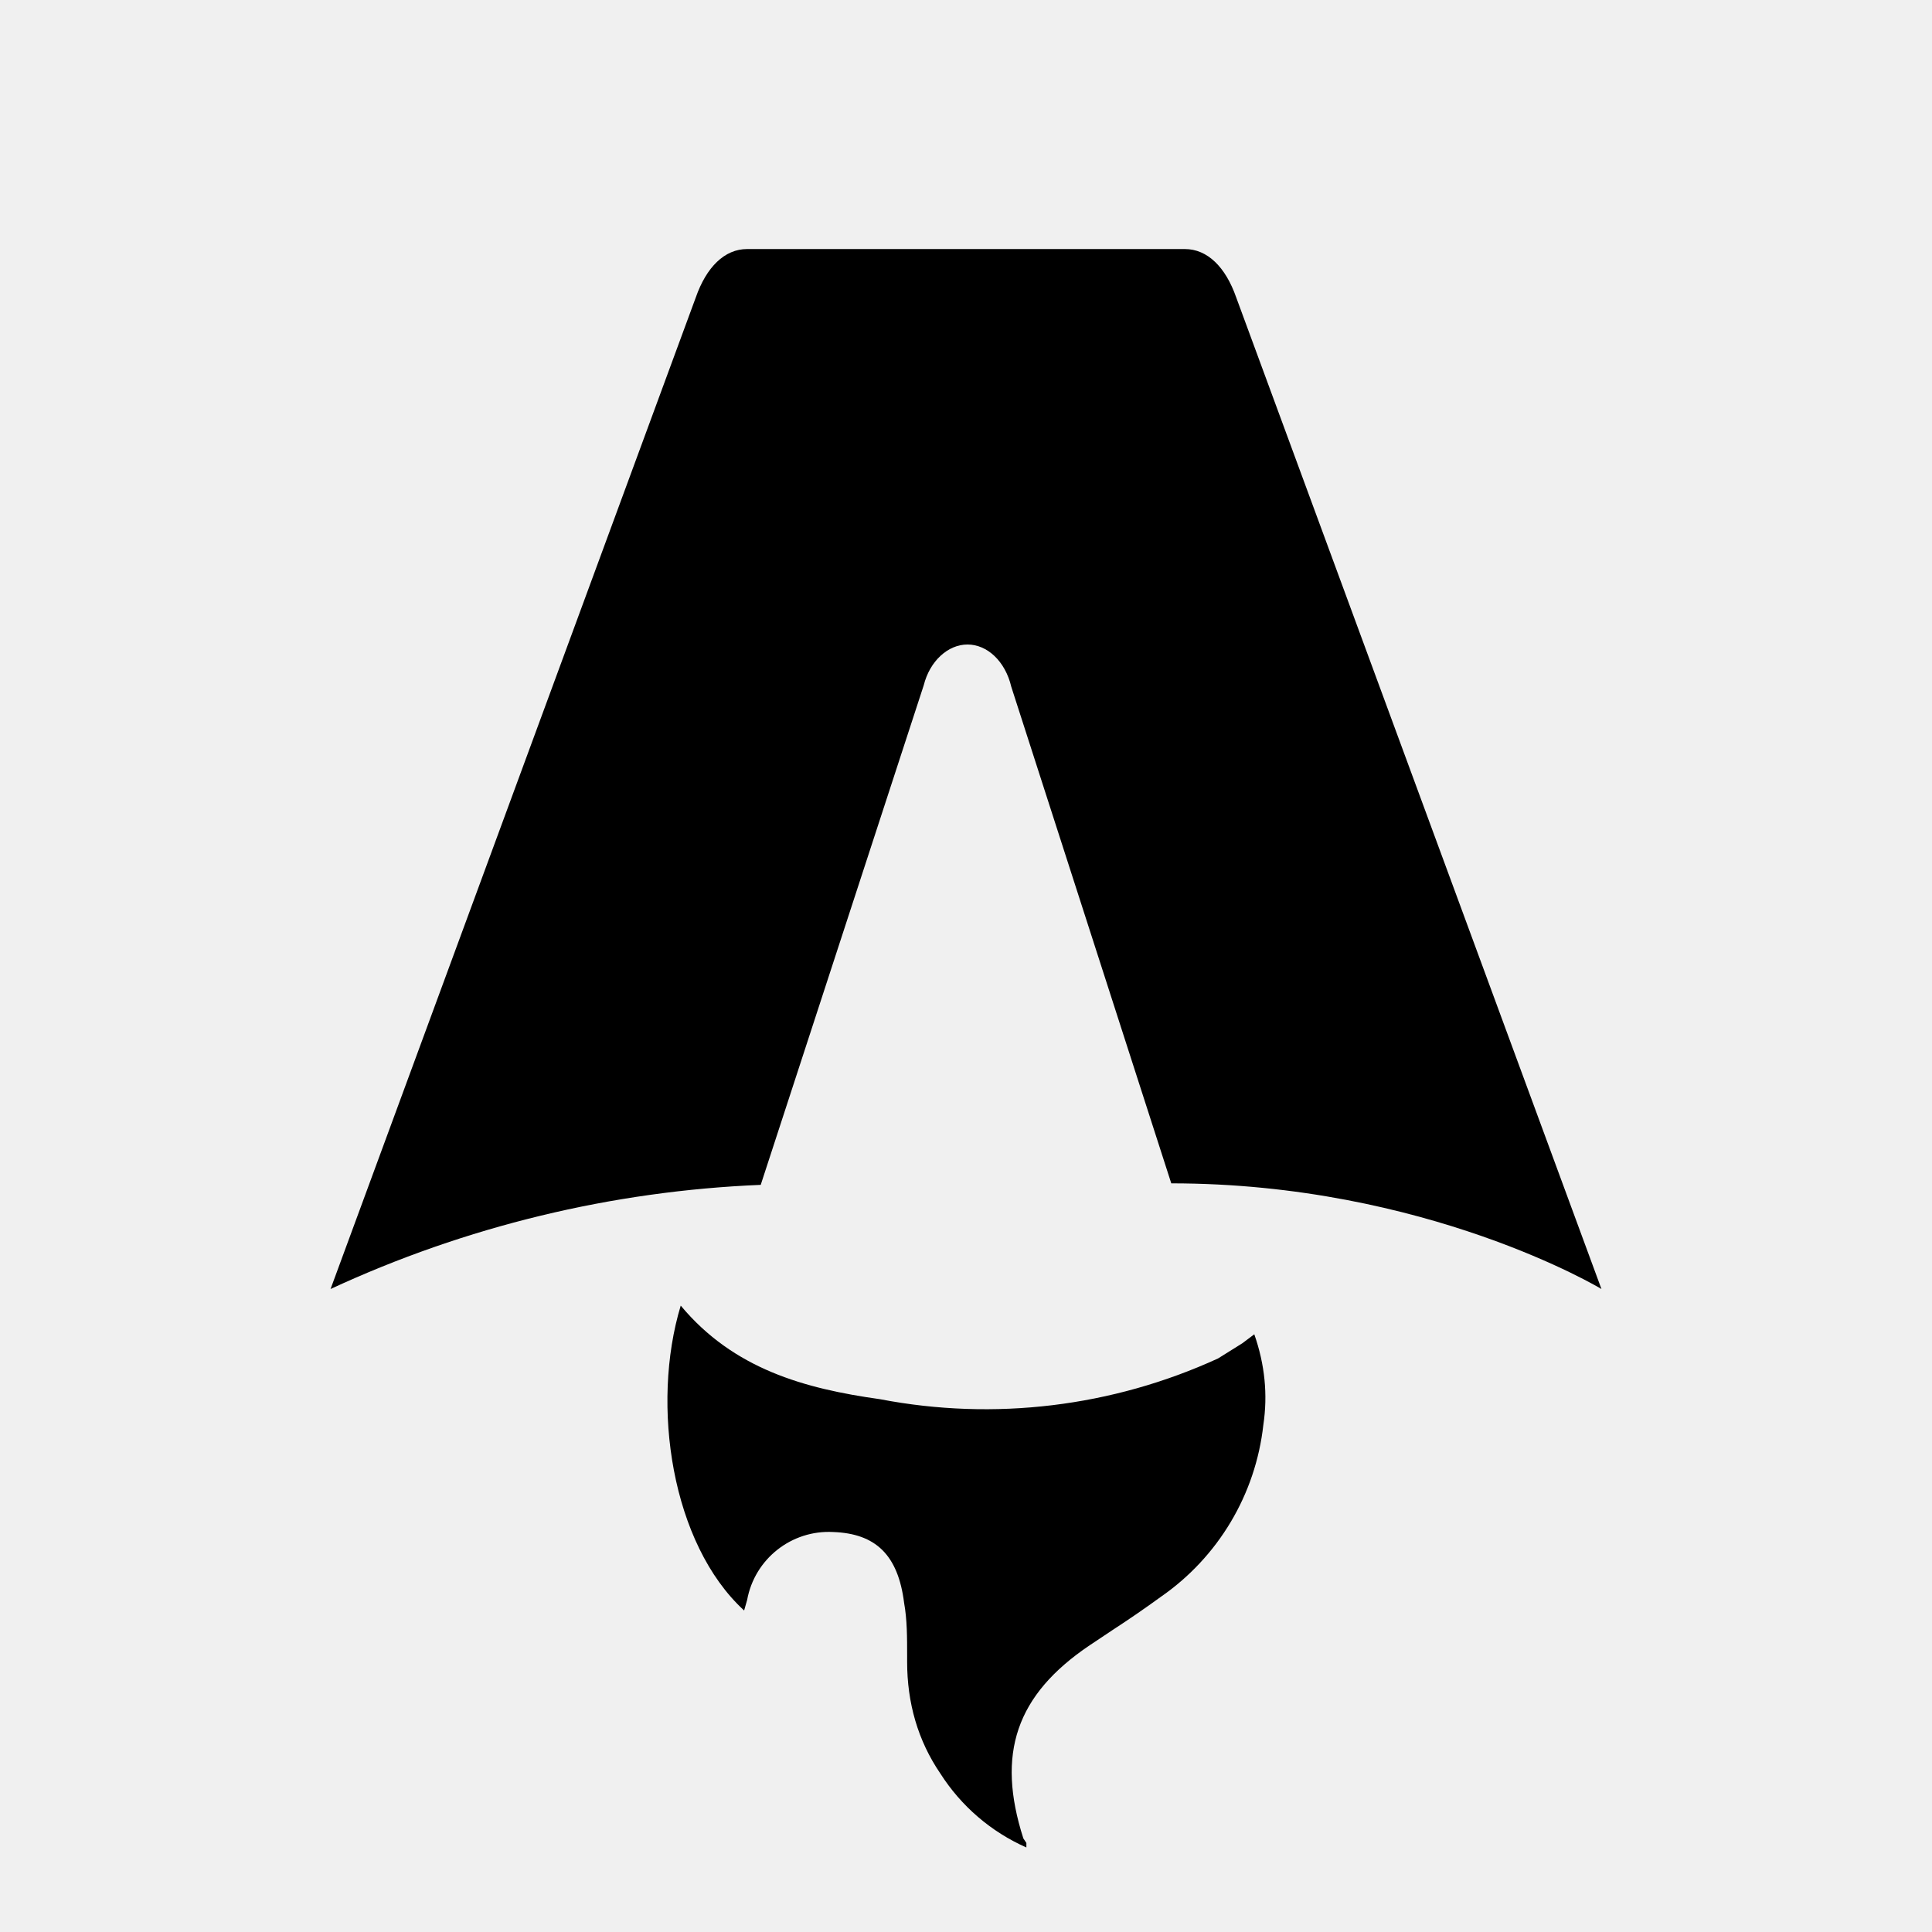
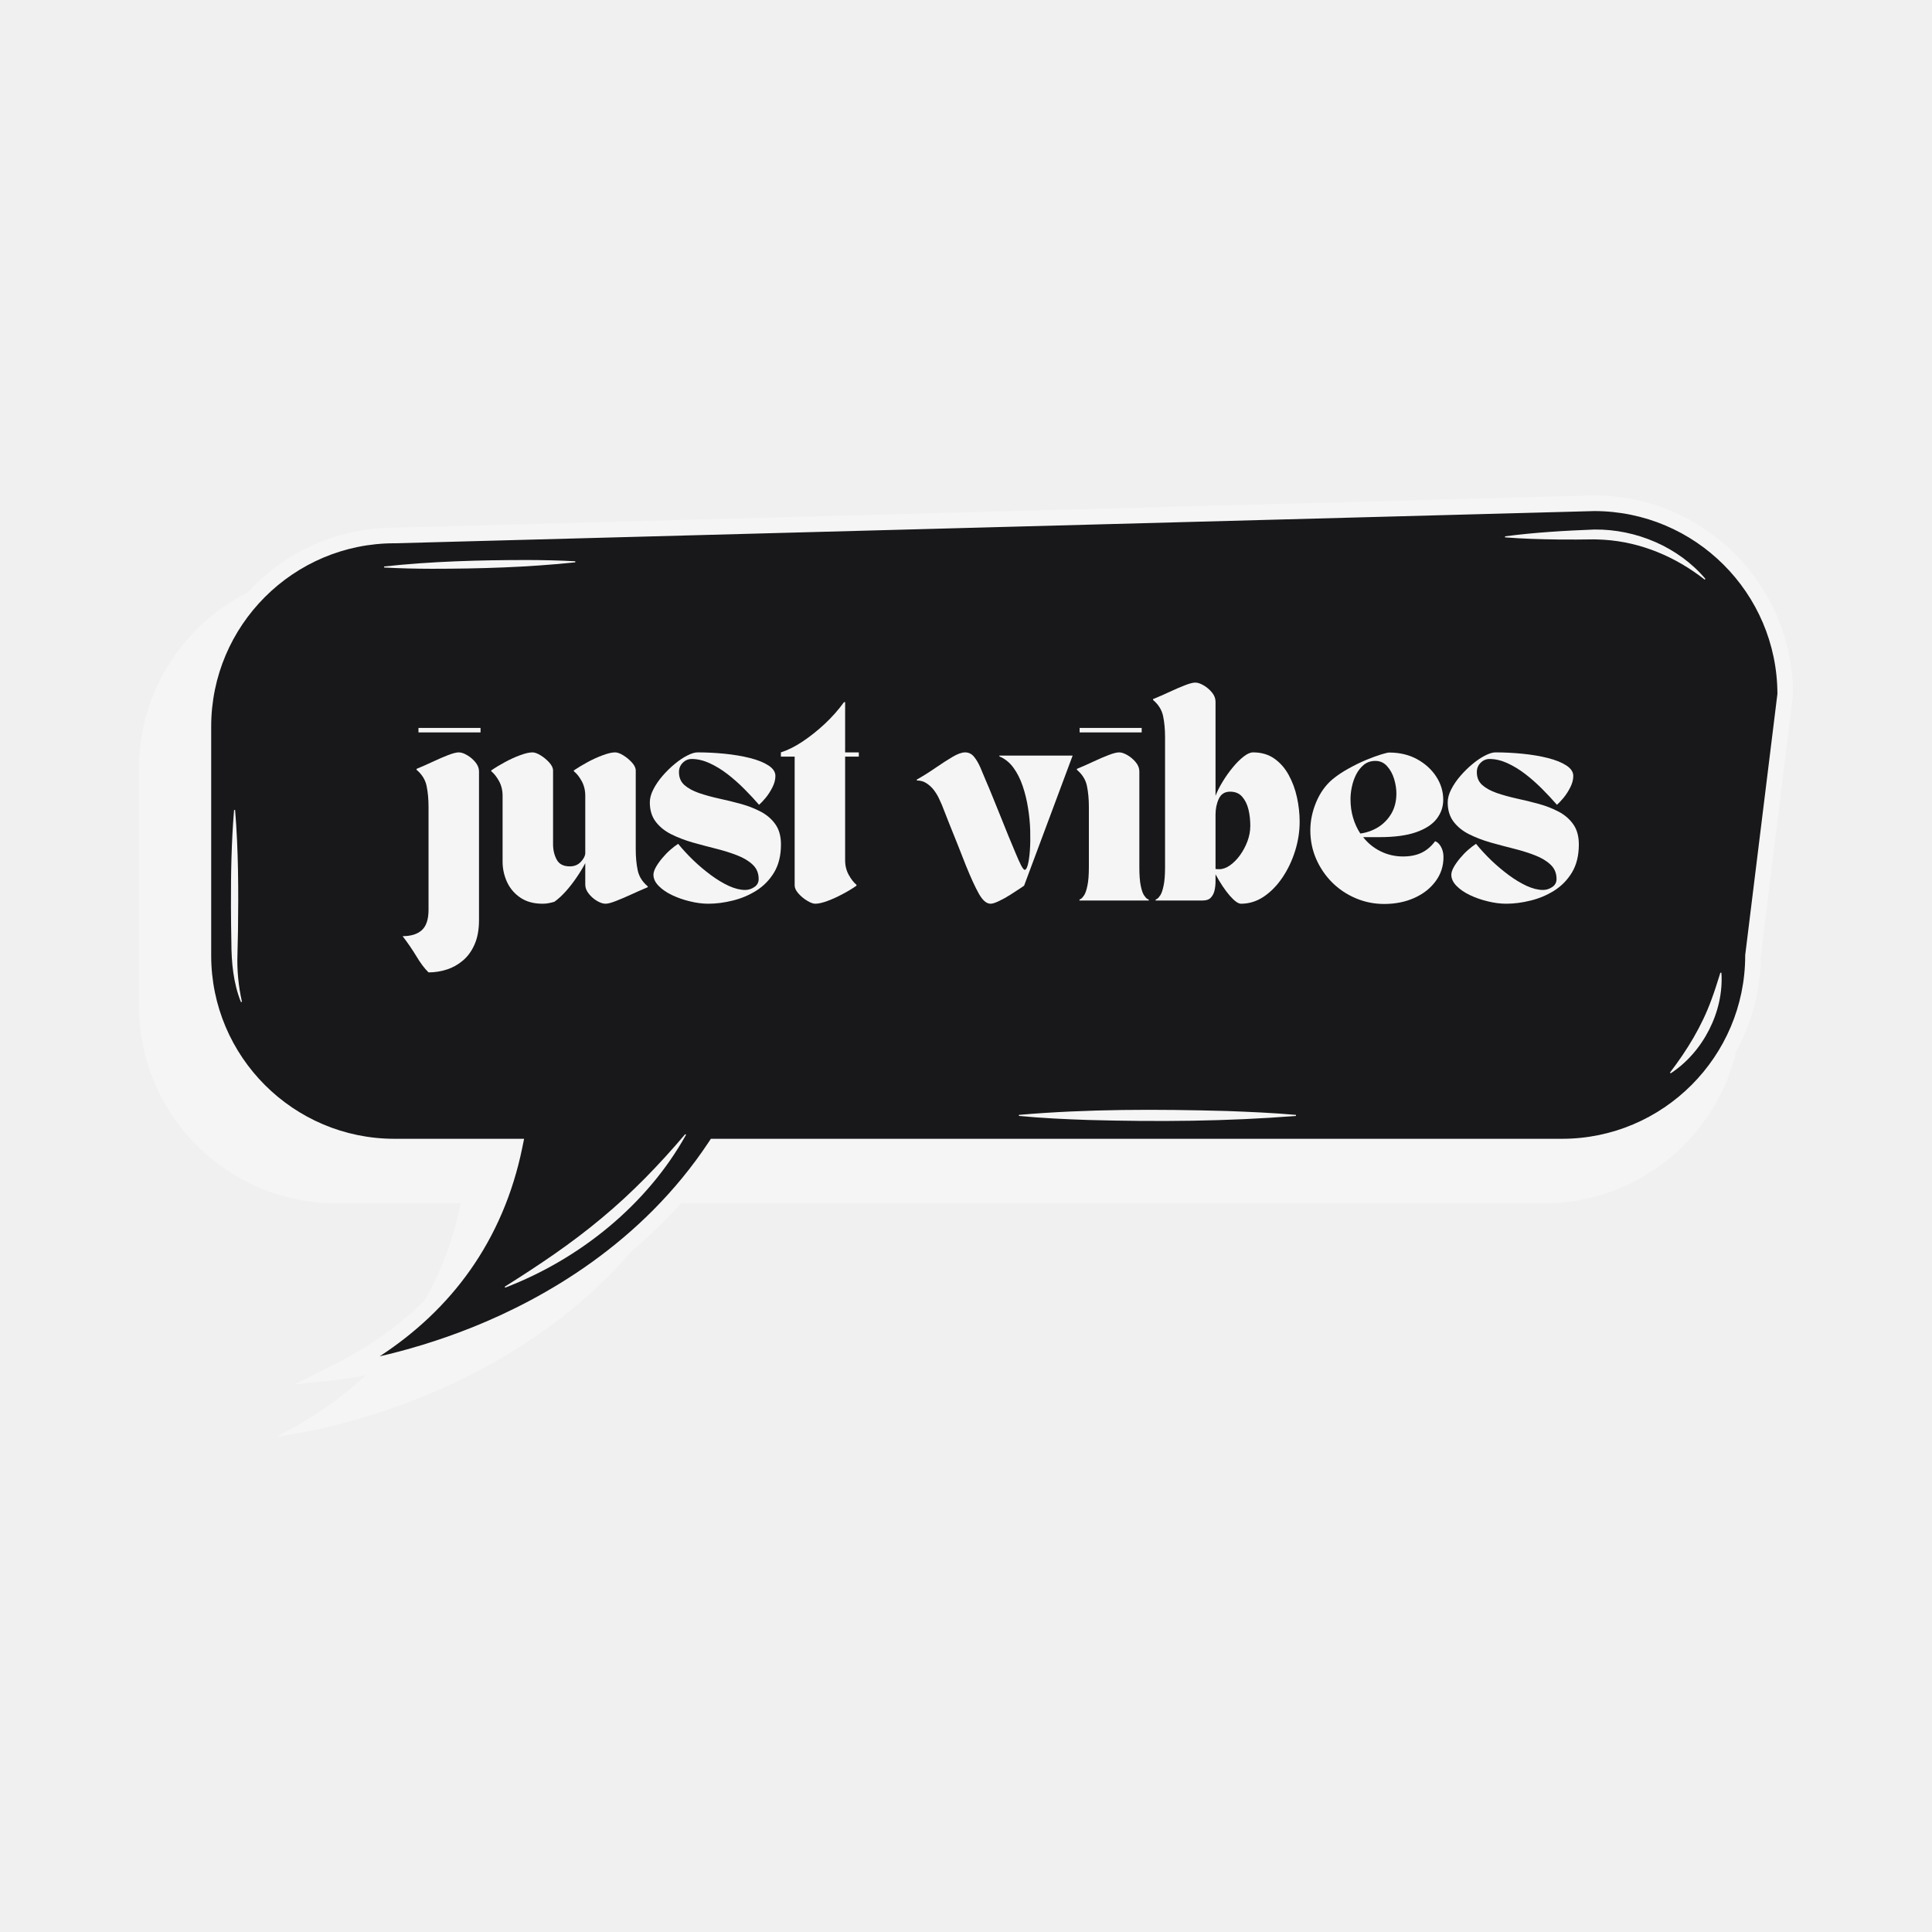
- <svg xmlns="http://www.w3.org/2000/svg" fill="none" viewBox="0 0 128 128">
-   <path d="M50.4 78.5a75.1 75.1 0 0 0-28.5 6.9l24.2-65.7c.7-2 1.9-3.2 3.4-3.2h29c1.5 0 2.7 1.2 3.4 3.2l24.2 65.7s-11.6-7-28.5-7L67 45.5c-.4-1.7-1.6-2.8-2.9-2.8-1.3 0-2.5 1.1-2.9 2.7L50.4 78.5Zm-1.1 28.2Zm-4.2-20.2c-2 6.6-.6 15.8 4.2 20.2a17.5 17.5 0 0 1 .2-.7 5.5 5.5 0 0 1 5.7-4.5c2.8.1 4.3 1.5 4.7 4.7.2 1.1.2 2.3.2 3.5v.4c0 2.7.7 5.2 2.2 7.4a13 13 0 0 0 5.7 4.9v-.3l-.2-.3c-1.8-5.6-.5-9.5 4.4-12.8l1.5-1a73 73 0 0 0 3.2-2.2 16 16 0 0 0 6.8-11.4c.3-2 .1-4-.6-6l-.8.6-1.6 1a37 37 0 0 1-22.4 2.7c-5-.7-9.7-2-13.2-6.2Z" />
-   <style>
-         path { fill: #000; }
-         @media (prefers-color-scheme: dark) {
-             path { fill: #FFF; }
-         }
-     </style>
+ <svg xmlns="http://www.w3.org/2000/svg" version="1.1" width="500" height="500">
+   <svg width="500" zoomAndPan="magnify" viewBox="0 0 375 375" height="500" preserveAspectRatio="xMidYMid meet" version="1.0">
+     <defs>
+       <g />
+       <clipPath id="SvgjsClipPath1004">
+         <path d="M 26.91 104 L 345 104 L 345 279 L 26.91 279 Z M 26.91 104 " clip-rule="nonzero" />
+       </clipPath>
+       <clipPath id="SvgjsClipPath1003">
+         <path d="M 37 96.164 L 347.91 96.164 L 347.91 269 L 37 269 Z M 37 96.164 " clip-rule="nonzero" />
+       </clipPath>
+     </defs>
+     <g clip-path="url(#dcc97b669c)">
+       <path fill="#f5f5f5" d="M 306.141 104.43 L 65.32 110.898 C 44.145 110.895 26.973 128.066 26.973 149.246 L 26.973 195.215 C 26.973 216.395 44.145 233.562 65.32 233.562 L 89.426 233.562 C 86.281 248.875 77.227 267.035 53.676 278.832 C 53.676 278.832 103.109 273.625 129.676 233.562 L 299.676 233.562 C 320.855 233.562 338.023 216.395 338.023 195.215 L 344.492 142.777 C 344.492 121.598 327.32 104.43 306.145 104.43 Z M 306.141 104.43 " fill-opacity="1" fill-rule="nonzero" />
+     </g>
+     <path fill="#18181b" d="M 309.426 97.684 L 76.562 103.938 C 56.082 103.938 39.48 120.539 39.48 141.02 L 39.48 185.469 C 39.48 205.949 56.082 222.551 76.562 222.551 L 99.871 222.551 C 96.828 237.355 88.07 254.918 65.301 266.324 C 65.301 266.324 113.102 261.289 138.793 222.551 L 303.176 222.551 C 323.652 222.551 340.254 205.949 340.254 185.469 L 346.508 134.766 C 346.508 114.285 329.906 97.684 309.43 97.684 Z M 309.426 97.684 " fill-opacity="1" fill-rule="nonzero" />
+     <g clip-path="url(#536ee44901)">
+       <path fill="#f5f5f5" d="M 57.176 268.703 L 64.625 264.973 C 82.516 256.012 93.73 242.254 97.992 224.066 L 76.562 224.066 C 55.281 224.066 37.969 206.754 37.969 185.469 L 37.969 141.02 C 37.969 119.742 55.27 102.434 76.543 102.422 L 309.406 96.168 L 309.43 96.168 C 330.707 96.168 348.023 113.48 348.023 134.766 L 348.023 134.855 L 348.012 134.949 L 341.77 185.562 C 341.719 206.801 324.426 224.062 303.176 224.062 L 139.602 224.062 C 133.707 232.77 126.23 240.469 117.363 246.953 C 110.102 252.266 101.898 256.777 92.977 260.367 C 77.797 266.477 65.957 267.777 65.461 267.828 Z M 76.562 105.449 C 56.949 105.449 40.992 121.406 40.992 141.02 L 40.992 185.473 C 40.992 205.086 56.949 221.039 76.562 221.039 L 101.727 221.039 L 101.355 222.859 C 99.551 231.641 96.141 239.625 91.223 246.586 C 86.656 253.051 80.781 258.633 73.695 263.262 C 78.465 262.168 84.867 260.379 91.938 257.527 C 105.543 252.039 124.496 241.375 137.531 221.719 L 137.98 221.039 L 303.176 221.039 C 322.785 221.039 338.742 205.086 338.742 185.473 L 338.742 185.379 L 338.754 185.285 L 344.996 134.672 C 344.945 115.109 329.02 99.211 309.449 99.199 L 76.582 105.453 L 76.562 105.453 Z M 76.562 105.449 " fill-opacity="1" fill-rule="nonzero" />
+     </g>
+     <path fill="#f5f5f5" d="M 133.164 220.254 C 125.586 233.867 112.527 244.379 98.055 249.93 C 98.055 249.93 97.965 249.75 97.965 249.75 C 104.504 245.637 110.863 241.398 116.773 236.441 C 122.695 231.527 128.004 226.031 132.996 220.141 C 132.996 220.141 133.164 220.254 133.164 220.254 Z M 133.164 220.254 " fill-opacity="1" fill-rule="nonzero" />
+     <path fill="#f5f5f5" d="M 251.543 216.602 C 238.121 217.668 224.66 217.754 211.215 217.387 C 206.734 217.238 202.25 217.027 197.77 216.602 L 197.77 216.398 C 211.188 215.238 224.652 215.277 238.098 215.645 C 242.578 215.809 247.062 216.004 251.543 216.398 Z M 251.543 216.602 " fill-opacity="1" fill-rule="nonzero" />
+     <path fill="#f5f5f5" d="M 334.125 188.812 C 334.637 196.324 330.566 204.234 324.277 208.336 C 324.277 208.336 324.141 208.188 324.141 208.188 C 327.484 203.816 330.309 199.199 332.188 194.035 C 332.828 192.336 333.363 190.59 333.926 188.793 C 333.926 188.793 334.125 188.812 334.125 188.812 Z M 334.125 188.812 " fill-opacity="1" fill-rule="nonzero" />
+     <path fill="#f5f5f5" d="M 292.125 104.102 C 297.879 103.344 303.66 103.008 309.449 102.781 C 317.559 102.684 325.781 106.164 331.023 112.363 C 331.023 112.363 330.883 112.508 330.883 112.508 C 325.234 108.066 318.477 105.211 311.324 104.766 C 310.762 104.719 310.039 104.719 309.473 104.691 C 307.133 104.727 304.754 104.742 302.414 104.715 C 298.988 104.672 295.562 104.574 292.129 104.301 C 292.129 104.301 292.125 104.098 292.125 104.098 Z M 292.125 104.102 " fill-opacity="1" fill-rule="nonzero" />
+     <path fill="#f5f5f5" d="M 74.555 109.953 C 83.805 108.953 93.082 108.703 102.375 108.699 C 105.465 108.711 108.562 108.766 111.66 108.945 C 111.66 108.945 111.664 109.148 111.664 109.148 C 102.422 110.117 93.129 110.395 83.844 110.398 C 80.754 110.391 77.648 110.324 74.566 110.152 L 74.551 109.953 Z M 74.555 109.953 " fill-opacity="1" fill-rule="nonzero" />
+     <path fill="#f5f5f5" d="M 46.77 194.508 C 45.301 190.887 44.918 186.828 44.91 182.926 C 44.867 180.652 44.832 178.172 44.828 175.914 C 44.809 169.703 44.914 163.414 45.434 157.219 C 45.434 157.219 45.633 157.219 45.633 157.219 C 46.277 164.977 46.301 172.812 46.195 180.586 C 46.18 181.746 46.129 184.098 46.09 185.258 C 45.98 188.328 46.285 191.406 46.961 194.445 Z M 46.77 194.508 " fill-opacity="1" fill-rule="nonzero" />
+     <g fill="#f5f5f5" fill-opacity="1">
+       <g transform="translate(77.72477, 174.7869)">
+         <g>
+           <path d="M 0.422 6.922 C 2.055 6.922 3.301 6.531 4.156 5.75 C 5.02 4.969 5.453 3.648 5.453 1.797 L 5.453 -18.172 C 5.453 -19.672 5.328 -21.023 5.078 -22.234 C 4.828 -23.441 4.176 -24.488 3.125 -25.375 L 3.125 -25.547 C 4.207 -25.992 5.281 -26.469 6.344 -26.969 C 7.414 -27.469 8.395 -27.891 9.281 -28.234 C 10.176 -28.578 10.859 -28.75 11.328 -28.75 C 11.805 -28.75 12.348 -28.566 12.953 -28.203 C 13.566 -27.848 14.102 -27.391 14.562 -26.828 C 15.02 -26.273 15.25 -25.68 15.25 -25.047 L 15.25 3.797 C 15.25 5.629 14.969 7.191 14.406 8.484 C 13.852 9.773 13.102 10.82 12.156 11.625 C 11.219 12.426 10.172 13.016 9.016 13.391 C 7.867 13.766 6.68 13.953 5.453 13.953 C 4.68 13.203 3.898 12.164 3.109 10.844 C 2.316 9.531 1.422 8.223 0.422 6.922 Z M 3.5 -33.5 L 15.547 -33.5 L 15.547 -32.625 L 3.5 -32.625 Z M 3.5 -33.5 " />
+         </g>
+       </g>
+     </g>
+     <g fill="#f5f5f5" fill-opacity="1">
+       <g transform="translate(94.92756, 174.7869)">
+         <g>
+           <path d="M 0.422 -25.25 C 1.191 -25.781 2.078 -26.316 3.078 -26.859 C 4.078 -27.398 5.062 -27.848 6.031 -28.203 C 7.008 -28.566 7.805 -28.75 8.422 -28.75 C 8.859 -28.75 9.391 -28.555 10.016 -28.172 C 10.641 -27.785 11.195 -27.32 11.688 -26.781 C 12.176 -26.238 12.422 -25.719 12.422 -25.219 L 12.422 -10.922 C 12.422 -9.805 12.656 -8.812 13.125 -7.938 C 13.594 -7.062 14.441 -6.625 15.672 -6.625 C 16.523 -6.625 17.223 -6.898 17.766 -7.453 C 18.305 -8.016 18.609 -8.555 18.672 -9.078 L 18.672 -20.328 C 18.672 -21.391 18.441 -22.336 17.984 -23.172 C 17.523 -24.004 17.016 -24.645 16.453 -25.094 L 16.453 -25.25 C 17.234 -25.781 18.125 -26.316 19.125 -26.859 C 20.125 -27.398 21.109 -27.848 22.078 -28.203 C 23.055 -28.566 23.852 -28.75 24.469 -28.75 C 24.906 -28.75 25.438 -28.555 26.062 -28.172 C 26.688 -27.785 27.242 -27.32 27.734 -26.781 C 28.223 -26.238 28.469 -25.719 28.469 -25.219 L 28.469 -9.953 C 28.469 -8.453 28.594 -7.098 28.844 -5.891 C 29.094 -4.68 29.742 -3.633 30.797 -2.75 L 30.797 -2.578 C 29.742 -2.141 28.676 -1.672 27.594 -1.172 C 26.508 -0.672 25.52 -0.25 24.625 0.094 C 23.738 0.445 23.062 0.625 22.594 0.625 C 22.113 0.625 21.566 0.441 20.953 0.078 C 20.348 -0.273 19.816 -0.738 19.359 -1.312 C 18.898 -1.883 18.672 -2.473 18.672 -3.078 L 18.672 -7.25 C 18.223 -6.383 17.672 -5.473 17.016 -4.516 C 16.367 -3.555 15.672 -2.656 14.922 -1.812 C 14.172 -0.969 13.422 -0.281 12.672 0.25 C 12.273 0.363 11.91 0.453 11.578 0.516 C 11.242 0.586 10.844 0.625 10.375 0.625 C 8.656 0.625 7.219 0.227 6.062 -0.562 C 4.906 -1.352 4.039 -2.375 3.469 -3.625 C 2.906 -4.875 2.625 -6.18 2.625 -7.547 L 2.625 -20.328 C 2.625 -21.391 2.395 -22.336 1.938 -23.172 C 1.477 -24.004 0.973 -24.645 0.422 -25.094 Z M 0.422 -25.25 " />
+         </g>
+       </g>
+     </g>
+     <g fill="#f5f5f5" fill-opacity="1">
+       <g transform="translate(125.7093, 174.7869)">
+         <g>
+           <path d="M 21.547 -4.172 C 21.547 -5.305 21.16 -6.234 20.391 -6.953 C 19.629 -7.68 18.625 -8.285 17.375 -8.766 C 16.125 -9.254 14.75 -9.688 13.25 -10.062 C 11.75 -10.438 10.238 -10.836 8.719 -11.266 C 7.207 -11.703 5.828 -12.234 4.578 -12.859 C 3.328 -13.484 2.32 -14.297 1.562 -15.297 C 0.801 -16.297 0.422 -17.547 0.422 -19.047 C 0.422 -19.848 0.648 -20.691 1.109 -21.578 C 1.566 -22.473 2.16 -23.344 2.891 -24.188 C 3.629 -25.039 4.414 -25.812 5.25 -26.5 C 6.082 -27.195 6.895 -27.742 7.688 -28.141 C 8.477 -28.547 9.148 -28.75 9.703 -28.75 C 11.43 -28.75 13.18 -28.66 14.953 -28.484 C 16.734 -28.305 18.367 -28.031 19.859 -27.656 C 21.348 -27.281 22.539 -26.801 23.438 -26.219 C 24.344 -25.633 24.797 -24.953 24.797 -24.172 C 24.797 -23.453 24.598 -22.707 24.203 -21.938 C 23.816 -21.176 23.375 -20.492 22.875 -19.891 C 22.375 -19.297 21.957 -18.859 21.625 -18.578 C 20.758 -19.578 19.805 -20.598 18.766 -21.641 C 17.723 -22.691 16.633 -23.656 15.5 -24.531 C 14.363 -25.406 13.203 -26.113 12.016 -26.656 C 10.836 -27.195 9.68 -27.469 8.547 -27.469 C 7.879 -27.469 7.301 -27.223 6.812 -26.734 C 6.32 -26.242 6.078 -25.641 6.078 -24.922 C 6.078 -23.867 6.43 -23.031 7.141 -22.406 C 7.848 -21.781 8.789 -21.266 9.969 -20.859 C 11.156 -20.453 12.457 -20.094 13.875 -19.781 C 15.289 -19.477 16.695 -19.133 18.094 -18.75 C 19.5 -18.363 20.789 -17.859 21.969 -17.234 C 23.156 -16.609 24.102 -15.785 24.812 -14.766 C 25.52 -13.754 25.875 -12.457 25.875 -10.875 C 25.875 -8.738 25.43 -6.93 24.547 -5.453 C 23.66 -3.984 22.504 -2.801 21.078 -1.906 C 19.66 -1.02 18.133 -0.379 16.5 0.016 C 14.863 0.422 13.297 0.625 11.797 0.625 C 10.629 0.625 9.422 0.469 8.172 0.156 C 6.922 -0.145 5.766 -0.551 4.703 -1.062 C 3.648 -1.57 2.789 -2.164 2.125 -2.844 C 1.457 -3.531 1.125 -4.25 1.125 -5 C 1.125 -5.414 1.281 -5.906 1.594 -6.469 C 1.914 -7.039 2.328 -7.625 2.828 -8.219 C 3.328 -8.82 3.852 -9.363 4.406 -9.844 C 4.969 -10.332 5.473 -10.719 5.922 -11 C 6.773 -9.945 7.75 -8.891 8.844 -7.828 C 9.945 -6.773 11.086 -5.812 12.266 -4.938 C 13.453 -4.062 14.617 -3.359 15.766 -2.828 C 16.922 -2.305 17.973 -2.047 18.922 -2.047 C 19.555 -2.047 20.148 -2.234 20.703 -2.609 C 21.266 -2.984 21.547 -3.504 21.547 -4.172 Z M 21.547 -4.172 " />
+         </g>
+       </g>
+     </g>
+     <g fill="#f5f5f5" fill-opacity="1">
+       <g transform="translate(151.9925, 174.7869)">
+         <g>
+           <path d="M 2.25 -27.922 L -0.422 -27.922 L -0.422 -28.75 C 0.891 -29.164 2.281 -29.859 3.75 -30.828 C 5.219 -31.805 6.66 -32.953 8.078 -34.266 C 9.492 -35.586 10.742 -37 11.828 -38.5 L 12.047 -38.5 L 12.047 -28.75 L 14.703 -28.75 L 14.703 -27.922 L 12.047 -27.922 L 12.047 -7.797 C 12.047 -6.766 12.281 -5.82 12.75 -4.969 C 13.219 -4.125 13.719 -3.484 14.25 -3.047 L 14.25 -2.875 C 13.5 -2.344 12.613 -1.805 11.594 -1.266 C 10.582 -0.723 9.598 -0.273 8.641 0.078 C 7.68 0.441 6.883 0.625 6.25 0.625 C 5.832 0.625 5.301 0.426 4.656 0.031 C 4.02 -0.352 3.457 -0.82 2.969 -1.375 C 2.488 -1.926 2.25 -2.441 2.25 -2.922 Z M 2.25 -27.922 " />
+         </g>
+       </g>
+     </g>
+     <g fill="#f5f5f5" fill-opacity="1">
+       <g transform="translate(167.1127, 174.7869)">
+         <g />
+       </g>
+     </g>
+     <g fill="#f5f5f5" fill-opacity="1">
+       <g transform="translate(177.526, 174.7869)">
+         <g>
+           <path d="M 0.422 -23.469 C 1.641 -24.156 2.844 -24.91 4.031 -25.734 C 5.227 -26.555 6.328 -27.266 7.328 -27.859 C 8.328 -28.453 9.148 -28.75 9.797 -28.75 C 10.484 -28.75 11.055 -28.473 11.516 -27.922 C 11.973 -27.367 12.383 -26.676 12.75 -25.844 C 13.113 -25.008 13.461 -24.176 13.797 -23.344 C 14.211 -22.395 14.676 -21.285 15.188 -20.016 C 15.695 -18.754 16.219 -17.469 16.75 -16.156 C 17.281 -14.852 17.766 -13.648 18.203 -12.547 C 18.703 -11.348 19.16 -10.25 19.578 -9.25 C 19.992 -8.25 20.352 -7.445 20.656 -6.844 C 20.969 -6.25 21.207 -5.953 21.375 -5.953 C 21.602 -5.953 21.805 -6.289 21.984 -6.969 C 22.16 -7.656 22.289 -8.57 22.375 -9.719 C 22.457 -10.875 22.477 -12.164 22.438 -13.594 C 22.395 -15.031 22.254 -16.484 22.016 -17.953 C 21.785 -19.43 21.441 -20.848 20.984 -22.203 C 20.523 -23.566 19.926 -24.754 19.188 -25.766 C 18.445 -26.785 17.535 -27.52 16.453 -27.969 L 16.453 -28.125 L 30.672 -28.125 L 21.25 -2.875 C 21.25 -2.875 20.988 -2.695 20.469 -2.344 C 19.957 -2 19.332 -1.594 18.594 -1.125 C 17.863 -0.656 17.133 -0.25 16.406 0.094 C 15.688 0.445 15.133 0.625 14.75 0.625 C 13.969 0.625 13.219 -0.004 12.5 -1.266 C 11.781 -2.535 10.93 -4.379 9.953 -6.797 C 9.516 -7.93 9.004 -9.227 8.422 -10.688 C 7.836 -12.145 7.266 -13.57 6.703 -14.969 C 6.148 -16.375 5.68 -17.566 5.297 -18.547 C 5.18 -18.816 5.004 -19.207 4.766 -19.719 C 4.535 -20.238 4.223 -20.77 3.828 -21.312 C 3.441 -21.852 2.961 -22.316 2.391 -22.703 C 1.828 -23.098 1.172 -23.297 0.422 -23.297 Z M 0.422 -23.469 " />
+         </g>
+       </g>
+     </g>
+     <g fill="#f5f5f5" fill-opacity="1">
+       <g transform="translate(208.5993, 174.7869)">
+         <g>
+           <path d="M 2.75 -18.172 C 2.75 -19.672 2.625 -21.023 2.375 -22.234 C 2.125 -23.441 1.473 -24.488 0.422 -25.375 L 0.422 -25.547 C 1.504 -25.992 2.578 -26.469 3.641 -26.969 C 4.711 -27.469 5.691 -27.891 6.578 -28.234 C 7.473 -28.578 8.156 -28.75 8.625 -28.75 C 9.094 -28.75 9.633 -28.566 10.25 -28.203 C 10.863 -27.848 11.398 -27.391 11.859 -26.828 C 12.316 -26.273 12.547 -25.68 12.547 -25.047 L 12.547 -6.5 C 12.547 -4.969 12.633 -3.766 12.812 -2.891 C 12.988 -2.016 13.203 -1.391 13.453 -1.016 C 13.703 -0.641 13.914 -0.406 14.094 -0.312 C 14.281 -0.219 14.375 -0.172 14.375 -0.172 L 14.375 0 L 0.922 0 L 0.922 -0.172 C 0.922 -0.172 1.008 -0.219 1.188 -0.312 C 1.363 -0.406 1.578 -0.641 1.828 -1.016 C 2.078 -1.391 2.289 -2.016 2.469 -2.891 C 2.656 -3.766 2.75 -4.969 2.75 -6.5 Z M 0.953 -32.625 L 0.953 -33.5 L 13 -33.5 L 13 -32.625 Z M 0.953 -32.625 " />
+         </g>
+       </g>
+     </g>
+     <g fill="#f5f5f5" fill-opacity="1">
+       <g transform="translate(223.3862, 174.7869)">
+         <g>
+           <path d="M 2.75 -31.719 C 2.75 -33.219 2.625 -34.57 2.375 -35.781 C 2.125 -36.988 1.473 -38.035 0.422 -38.922 L 0.422 -39.094 C 1.504 -39.531 2.578 -40 3.641 -40.5 C 4.711 -41 5.691 -41.422 6.578 -41.766 C 7.473 -42.117 8.156 -42.297 8.625 -42.297 C 9.094 -42.297 9.633 -42.113 10.25 -41.75 C 10.863 -41.395 11.398 -40.938 11.859 -40.375 C 12.316 -39.82 12.547 -39.227 12.547 -38.594 L 12.547 -20.328 C 12.879 -21.191 13.344 -22.109 13.938 -23.078 C 14.531 -24.055 15.18 -24.973 15.891 -25.828 C 16.598 -26.691 17.301 -27.395 18 -27.938 C 18.695 -28.477 19.305 -28.75 19.828 -28.75 C 21.441 -28.75 22.816 -28.348 23.953 -27.547 C 25.098 -26.742 26.031 -25.68 26.75 -24.359 C 27.477 -23.035 28.016 -21.582 28.359 -20 C 28.703 -18.414 28.875 -16.848 28.875 -15.297 C 28.875 -13.398 28.582 -11.516 28 -9.641 C 27.414 -7.766 26.602 -6.051 25.562 -4.5 C 24.52 -2.945 23.312 -1.703 21.938 -0.766 C 20.562 0.16 19.082 0.625 17.5 0.625 C 16.945 0.625 16.219 0.102 15.312 -0.938 C 14.406 -1.977 13.484 -3.359 12.547 -5.078 L 12.547 -3.703 C 12.547 -3.117 12.484 -2.539 12.359 -1.969 C 12.234 -1.406 11.992 -0.938 11.641 -0.562 C 11.297 -0.188 10.773 0 10.078 0 L 0.922 0 L 0.922 -0.172 C 0.922 -0.172 1.008 -0.219 1.188 -0.312 C 1.363 -0.406 1.578 -0.641 1.828 -1.016 C 2.078 -1.391 2.289 -2.016 2.469 -2.891 C 2.656 -3.766 2.75 -4.969 2.75 -6.5 Z M 12.547 -6.125 C 12.68 -6.094 12.93 -6.078 13.297 -6.078 C 13.961 -6.078 14.648 -6.328 15.359 -6.828 C 16.066 -7.328 16.719 -7.988 17.312 -8.812 C 17.906 -9.633 18.383 -10.535 18.75 -11.516 C 19.113 -12.504 19.297 -13.5 19.297 -14.5 C 19.297 -15.613 19.176 -16.672 18.938 -17.672 C 18.695 -18.672 18.289 -19.492 17.719 -20.141 C 17.156 -20.797 16.375 -21.125 15.375 -21.125 C 14.344 -21.125 13.613 -20.664 13.188 -19.75 C 12.758 -18.832 12.547 -17.805 12.547 -16.672 Z M 12.547 -6.125 " />
+         </g>
+       </g>
+     </g>
+     <g fill="#f5f5f5" fill-opacity="1">
+       <g transform="translate(253.085, 174.7869)">
+         <g>
+           <path d="M 1.25 -13.625 C 1.25 -15.457 1.629 -17.285 2.391 -19.109 C 3.16 -20.93 4.223 -22.41 5.578 -23.547 C 6.492 -24.297 7.531 -24.988 8.688 -25.625 C 9.844 -26.27 10.973 -26.82 12.078 -27.281 C 13.191 -27.738 14.156 -28.094 14.969 -28.344 C 15.789 -28.594 16.316 -28.719 16.547 -28.719 C 18.598 -28.719 20.41 -28.285 21.984 -27.422 C 23.555 -26.555 24.789 -25.43 25.688 -24.047 C 26.594 -22.66 27.047 -21.16 27.047 -19.547 C 27.047 -18.18 26.617 -16.945 25.766 -15.844 C 24.922 -14.75 23.586 -13.883 21.766 -13.25 C 19.953 -12.613 17.57 -12.297 14.625 -12.297 L 11.5 -12.297 C 12.414 -11.129 13.547 -10.211 14.891 -9.547 C 16.242 -8.879 17.695 -8.547 19.25 -8.547 C 20.613 -8.547 21.797 -8.781 22.797 -9.25 C 23.797 -9.719 24.688 -10.469 25.469 -11.5 C 25.883 -11.383 26.258 -11.035 26.594 -10.453 C 26.926 -9.867 27.094 -9.191 27.094 -8.422 C 27.094 -6.672 26.582 -5.109 25.562 -3.734 C 24.551 -2.359 23.176 -1.281 21.438 -0.5 C 19.695 0.281 17.742 0.672 15.578 0.672 C 13.641 0.672 11.801 0.301 10.062 -0.438 C 8.32 -1.176 6.789 -2.203 5.469 -3.516 C 4.156 -4.836 3.125 -6.359 2.375 -8.078 C 1.625 -9.805 1.25 -11.656 1.25 -13.625 Z M 13.875 -27.094 C 13.008 -27.094 12.27 -26.848 11.656 -26.359 C 11.051 -25.867 10.551 -25.242 10.156 -24.484 C 9.77 -23.723 9.488 -22.914 9.312 -22.062 C 9.133 -21.219 9.047 -20.422 9.047 -19.672 C 9.047 -18.391 9.211 -17.188 9.547 -16.062 C 9.879 -14.938 10.348 -13.914 10.953 -13 C 12.18 -13.164 13.32 -13.566 14.375 -14.203 C 15.426 -14.848 16.285 -15.723 16.953 -16.828 C 17.617 -17.941 17.953 -19.266 17.953 -20.797 C 17.953 -21.68 17.805 -22.609 17.516 -23.578 C 17.223 -24.555 16.77 -25.383 16.156 -26.062 C 15.551 -26.75 14.789 -27.094 13.875 -27.094 Z M 13.875 -27.094 " />
+         </g>
+       </g>
+     </g>
+     <g fill="#f5f5f5" fill-opacity="1">
+       <g transform="translate(280.5762, 174.7869)">
+         <g>
+           <path d="M 21.547 -4.172 C 21.547 -5.305 21.16 -6.234 20.391 -6.953 C 19.629 -7.68 18.625 -8.285 17.375 -8.766 C 16.125 -9.254 14.75 -9.688 13.25 -10.062 C 11.75 -10.438 10.238 -10.836 8.719 -11.266 C 7.207 -11.703 5.828 -12.234 4.578 -12.859 C 3.328 -13.484 2.32 -14.297 1.562 -15.297 C 0.801 -16.297 0.422 -17.547 0.422 -19.047 C 0.422 -19.848 0.648 -20.691 1.109 -21.578 C 1.566 -22.473 2.16 -23.344 2.891 -24.188 C 3.629 -25.039 4.414 -25.812 5.25 -26.5 C 6.082 -27.195 6.895 -27.742 7.688 -28.141 C 8.477 -28.547 9.148 -28.75 9.703 -28.75 C 11.43 -28.75 13.18 -28.66 14.953 -28.484 C 16.734 -28.305 18.367 -28.031 19.859 -27.656 C 21.348 -27.281 22.539 -26.801 23.438 -26.219 C 24.344 -25.633 24.797 -24.953 24.797 -24.172 C 24.797 -23.453 24.598 -22.707 24.203 -21.938 C 23.816 -21.176 23.375 -20.492 22.875 -19.891 C 22.375 -19.297 21.957 -18.859 21.625 -18.578 C 20.758 -19.578 19.805 -20.598 18.766 -21.641 C 17.723 -22.691 16.633 -23.656 15.5 -24.531 C 14.363 -25.406 13.203 -26.113 12.016 -26.656 C 10.836 -27.195 9.68 -27.469 8.547 -27.469 C 7.879 -27.469 7.301 -27.223 6.812 -26.734 C 6.32 -26.242 6.078 -25.641 6.078 -24.922 C 6.078 -23.867 6.43 -23.031 7.141 -22.406 C 7.848 -21.781 8.789 -21.266 9.969 -20.859 C 11.156 -20.453 12.457 -20.094 13.875 -19.781 C 15.289 -19.477 16.695 -19.133 18.094 -18.75 C 19.5 -18.363 20.789 -17.859 21.969 -17.234 C 23.156 -16.609 24.102 -15.785 24.812 -14.766 C 25.52 -13.754 25.875 -12.457 25.875 -10.875 C 25.875 -8.738 25.43 -6.93 24.547 -5.453 C 23.66 -3.984 22.504 -2.801 21.078 -1.906 C 19.66 -1.02 18.133 -0.379 16.5 0.016 C 14.863 0.422 13.297 0.625 11.797 0.625 C 10.629 0.625 9.422 0.469 8.172 0.156 C 6.922 -0.145 5.766 -0.551 4.703 -1.062 C 3.648 -1.57 2.789 -2.164 2.125 -2.844 C 1.457 -3.531 1.125 -4.25 1.125 -5 C 1.125 -5.414 1.281 -5.906 1.594 -6.469 C 1.914 -7.039 2.328 -7.625 2.828 -8.219 C 3.328 -8.82 3.852 -9.363 4.406 -9.844 C 4.969 -10.332 5.473 -10.719 5.922 -11 C 6.773 -9.945 7.75 -8.891 8.844 -7.828 C 9.945 -6.773 11.086 -5.812 12.266 -4.938 C 13.453 -4.062 14.617 -3.359 15.766 -2.828 C 16.922 -2.305 17.973 -2.047 18.922 -2.047 C 19.555 -2.047 20.148 -2.234 20.703 -2.609 C 21.266 -2.984 21.547 -3.504 21.547 -4.172 Z M 21.547 -4.172 " />
+         </g>
+       </g>
+     </g>
+   </svg>
+   <style>@media (prefers-color-scheme: light) { :root { filter: none; } }
+ @media (prefers-color-scheme: dark) { :root { filter: none; } }
+ </style>
</svg>
